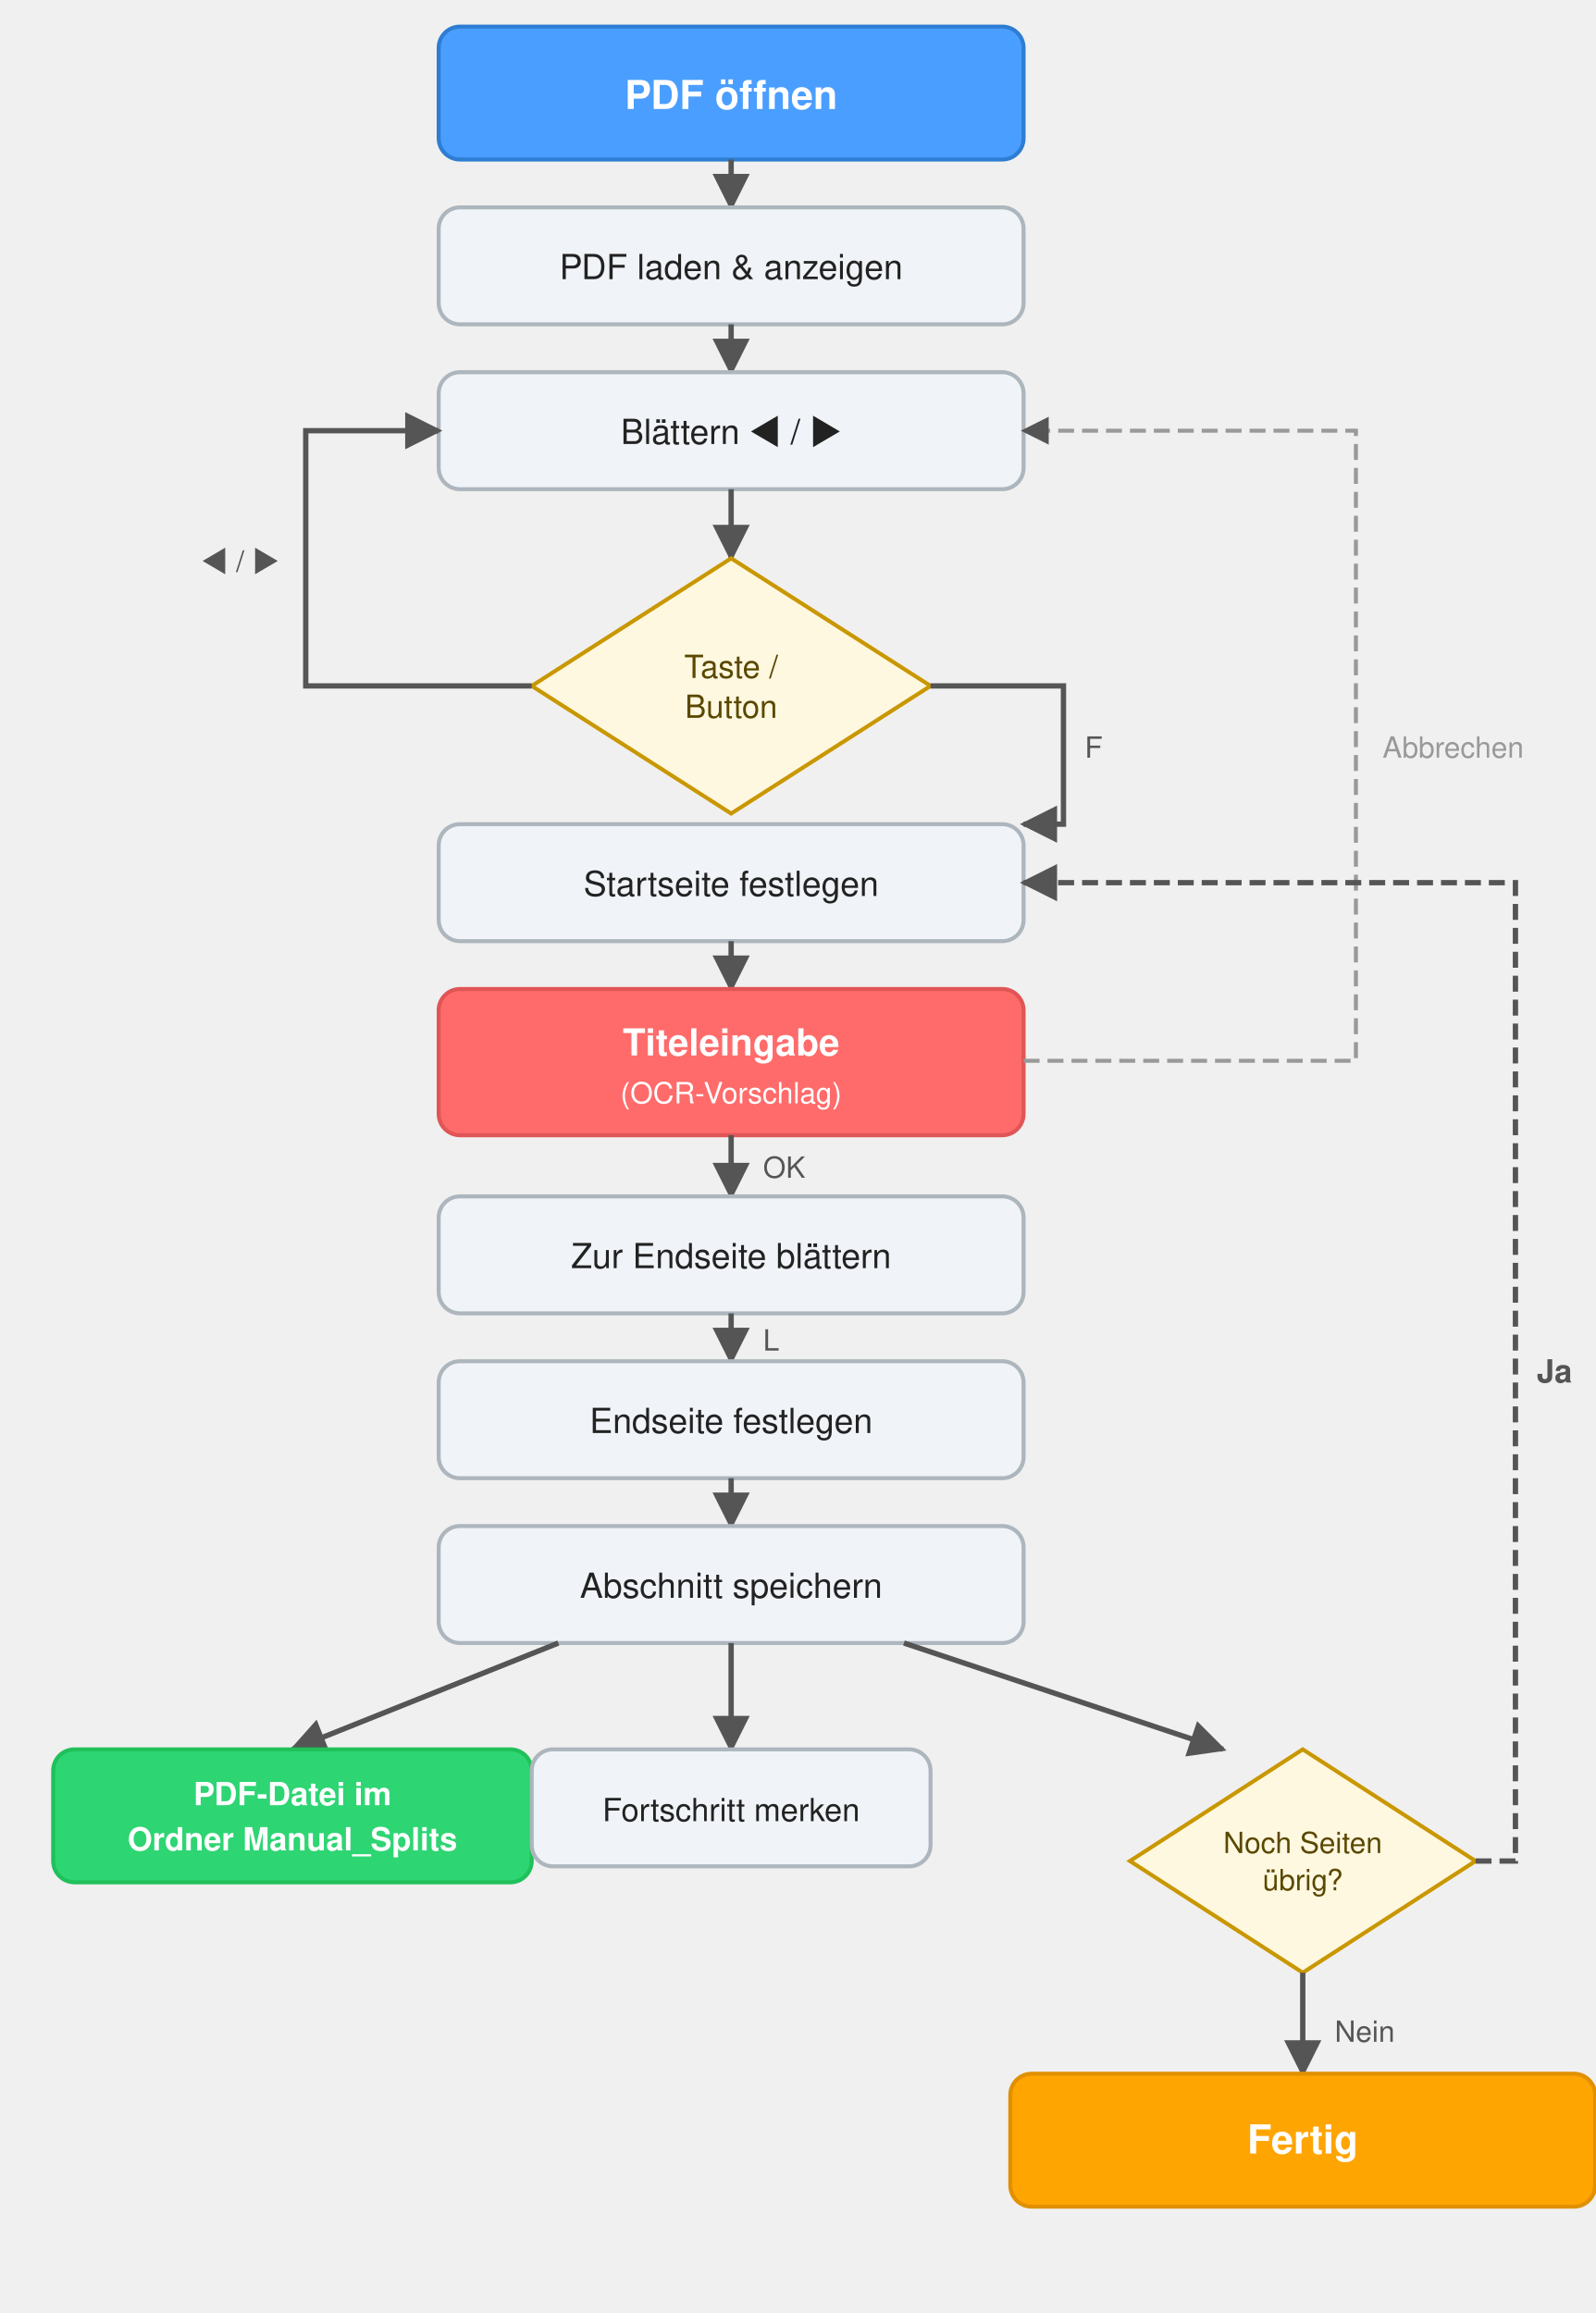
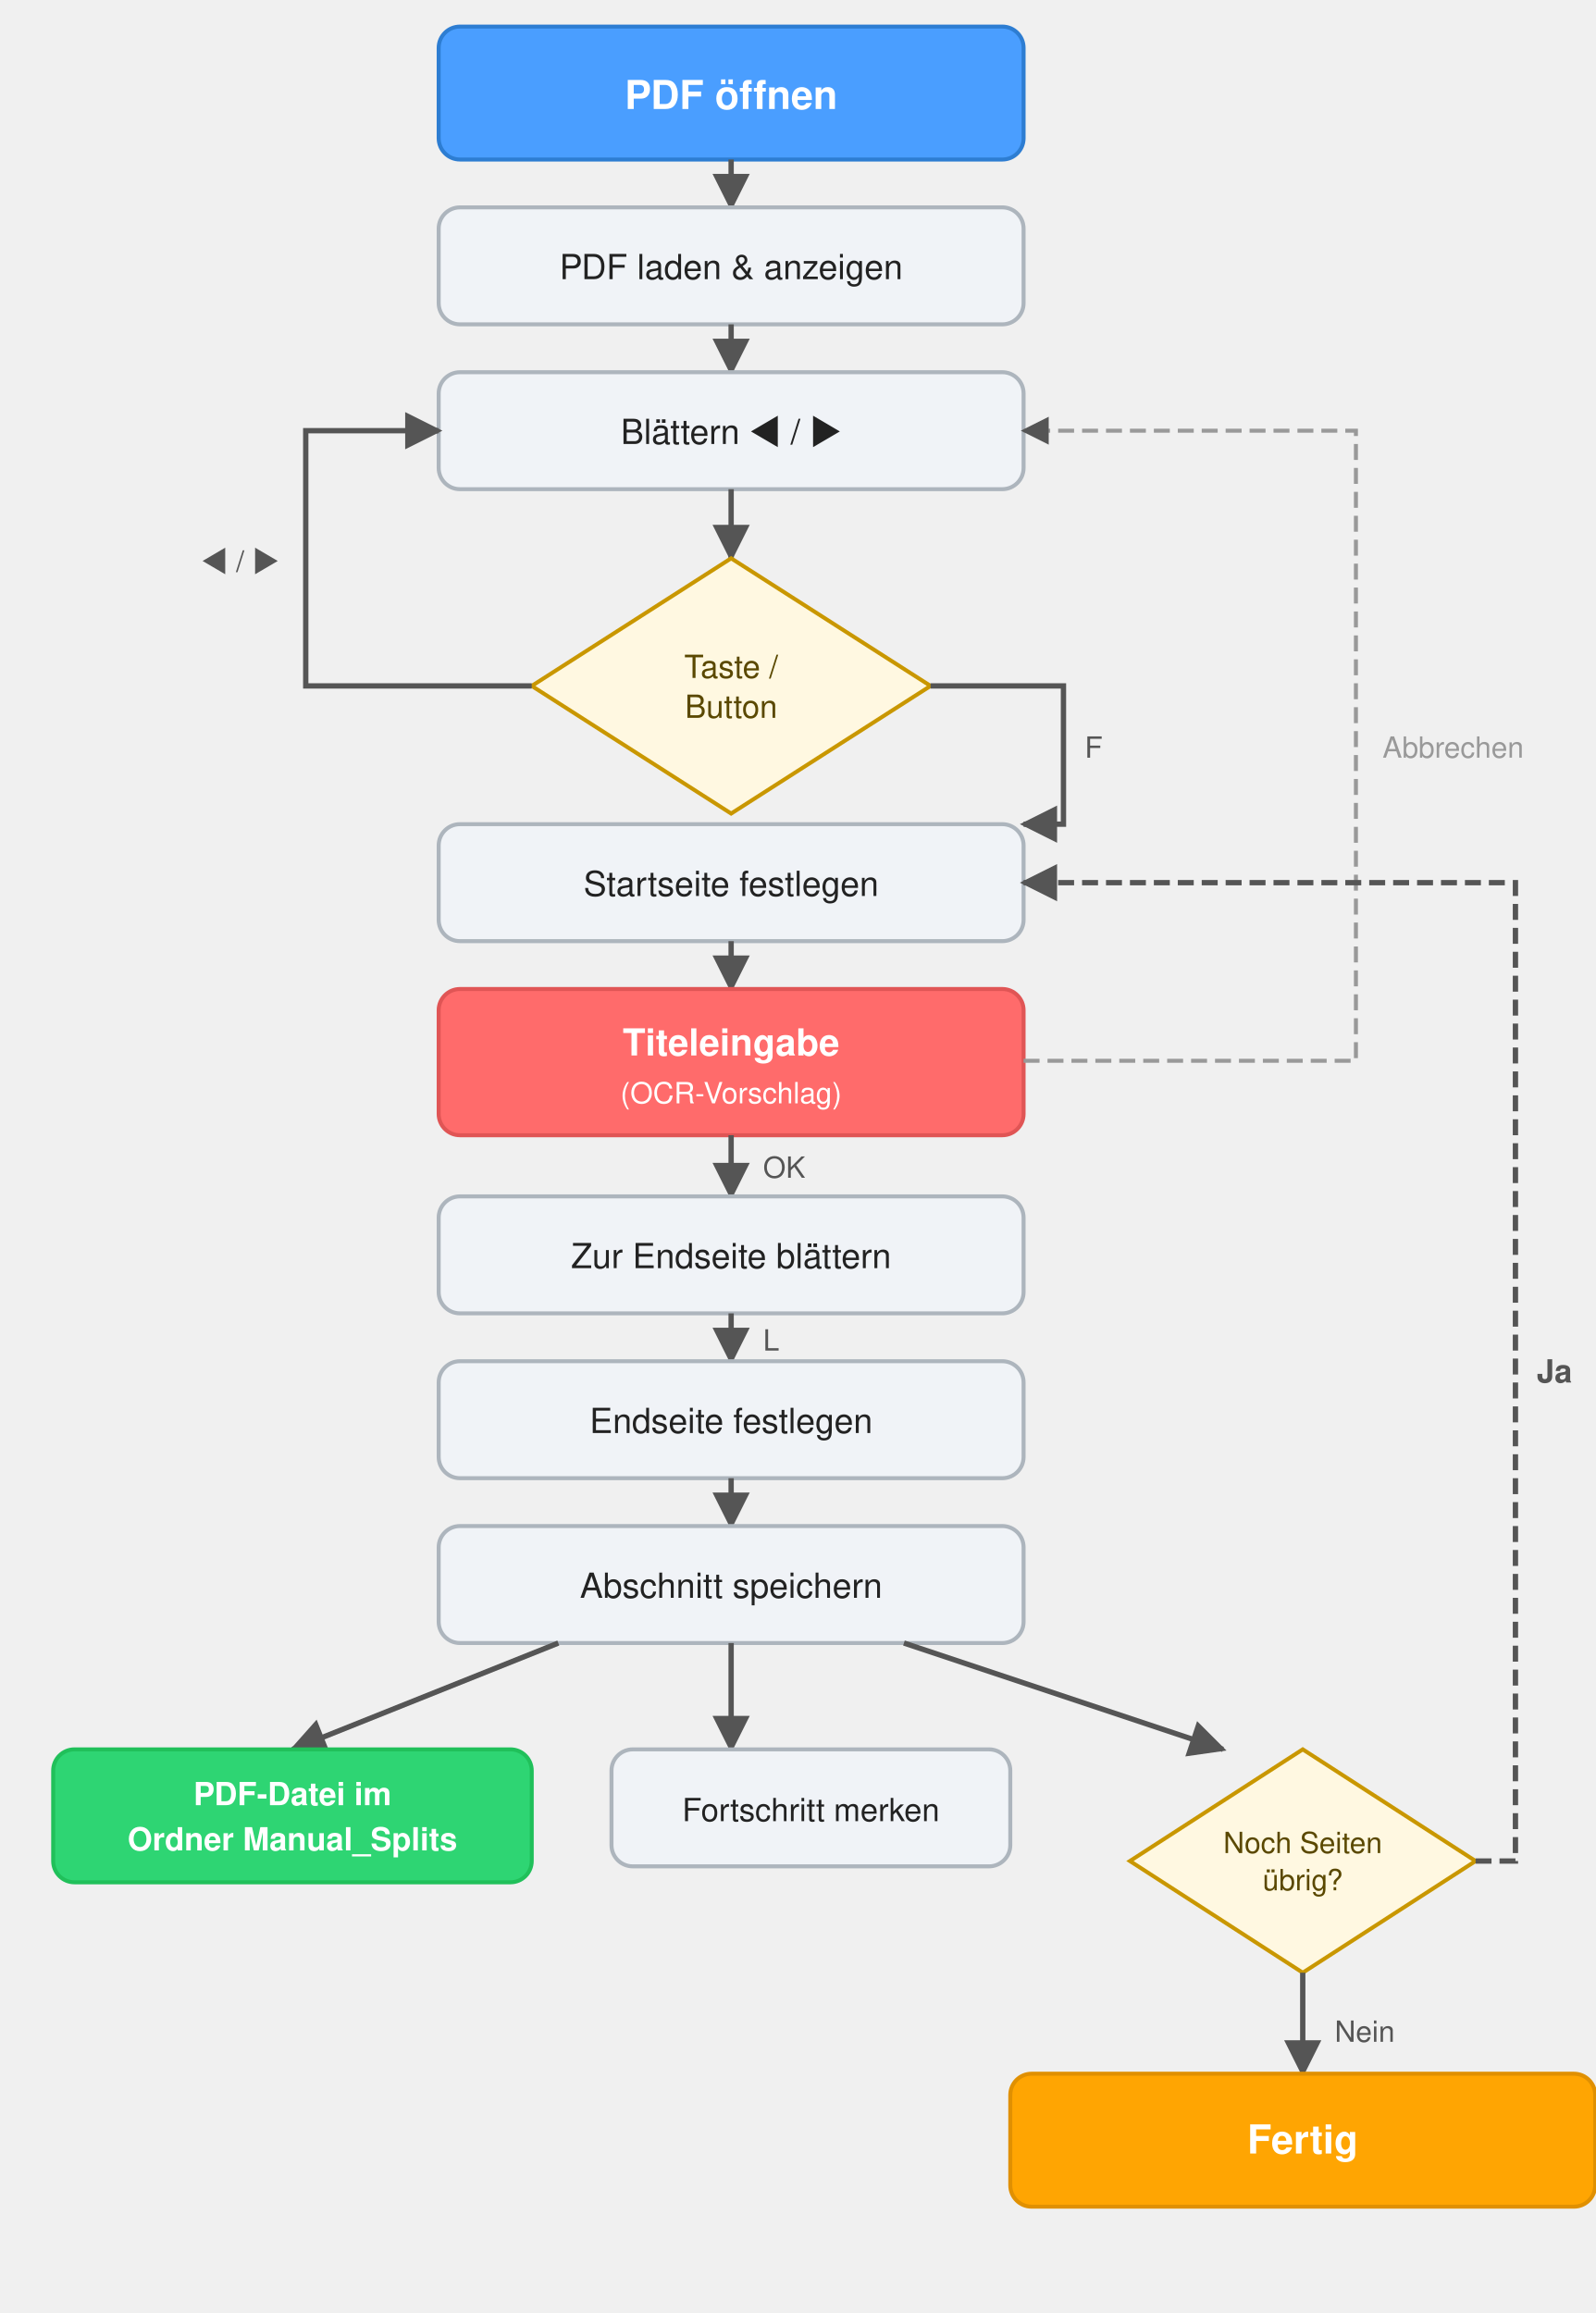
<svg xmlns="http://www.w3.org/2000/svg" viewBox="0 0 600 870" width="600" height="870" font-family="-apple-system,Helvetica Neue,Helvetica,Arial,sans-serif">
  <marker id="arr" viewBox="0 0 10 10" refX="9" refY="5" markerWidth="7" markerHeight="7" orient="auto">
    <path d="M0,0 L10,5 L0,10 z" fill="#555" />
  </marker>
  <rect x="165" y="10" width="220" height="50" rx="8" fill="#4a9eff" stroke="#2d7dd2" stroke-width="1.5" />
  <text x="275" y="41" text-anchor="middle" fill="white" font-size="15" font-weight="bold">PDF öffnen</text>
  <line x1="275" y1="60" x2="275" y2="78" stroke="#555" stroke-width="2" marker-end="url(#arr)" />
  <rect x="165" y="78" width="220" height="44" rx="8" fill="#f0f3f7" stroke="#adb5bd" stroke-width="1.5" />
  <text x="275" y="105" text-anchor="middle" fill="#222" font-size="13">PDF laden &amp; anzeigen</text>
  <line x1="275" y1="122" x2="275" y2="140" stroke="#555" stroke-width="2" marker-end="url(#arr)" />
  <rect x="165" y="140" width="220" height="44" rx="8" fill="#f0f3f7" stroke="#adb5bd" stroke-width="1.5" />
  <text x="275" y="167" text-anchor="middle" fill="#222" font-size="13">Blättern ◀ / ▶</text>
  <line x1="275" y1="184" x2="275" y2="210" stroke="#555" stroke-width="2" marker-end="url(#arr)" />
  <polygon points="275,210 350,258 275,306 200,258" fill="#fff8e1" stroke="#c99700" stroke-width="1.5" />
  <text x="275" y="255" text-anchor="middle" fill="#5a4800" font-size="12">Taste /</text>
  <text x="275" y="270" text-anchor="middle" fill="#5a4800" font-size="12">Button</text>
  <polyline points="200,258 115,258 115,162 165,162" fill="none" stroke="#555" stroke-width="2" marker-end="url(#arr)" />
  <text x="105" y="215" text-anchor="end" fill="#555" font-size="11">◀ / ▶</text>
  <polyline points="350,258 400,258 400,310 385,310" fill="none" stroke="#555" stroke-width="2" marker-end="url(#arr)" />
  <text x="408" y="285" text-anchor="start" fill="#555" font-size="11">F</text>
  <rect x="165" y="310" width="220" height="44" rx="8" fill="#f0f3f7" stroke="#adb5bd" stroke-width="1.5" />
  <text x="275" y="337" text-anchor="middle" fill="#222" font-size="13">Startseite festlegen</text>
  <line x1="275" y1="354" x2="275" y2="372" stroke="#555" stroke-width="2" marker-end="url(#arr)" />
  <rect x="165" y="372" width="220" height="55" rx="8" fill="#ff6b6b" stroke="#e05555" stroke-width="1.5" />
  <text x="275" y="397" text-anchor="middle" fill="white" font-size="14" font-weight="bold">Titeleingabe</text>
  <text x="275" y="415" text-anchor="middle" fill="white" font-size="11">(OCR-Vorschlag)</text>
  <polyline points="385,399 510,399 510,162 385,162" fill="none" stroke="#999" stroke-width="1.5" stroke-dasharray="6,3" marker-end="url(#arr)" />
  <text x="520" y="285" text-anchor="start" fill="#999" font-size="11">Abbrechen</text>
  <line x1="275" y1="427" x2="275" y2="450" stroke="#555" stroke-width="2" marker-end="url(#arr)" />
  <text x="287" y="443" text-anchor="start" fill="#555" font-size="11">OK</text>
  <rect x="165" y="450" width="220" height="44" rx="8" fill="#f0f3f7" stroke="#adb5bd" stroke-width="1.5" />
  <text x="275" y="477" text-anchor="middle" fill="#222" font-size="13">Zur Endseite blättern</text>
  <line x1="275" y1="494" x2="275" y2="512" stroke="#555" stroke-width="2" marker-end="url(#arr)" />
  <text x="287" y="508" text-anchor="start" fill="#555" font-size="11">L</text>
  <rect x="165" y="512" width="220" height="44" rx="8" fill="#f0f3f7" stroke="#adb5bd" stroke-width="1.5" />
  <text x="275" y="539" text-anchor="middle" fill="#222" font-size="13">Endseite festlegen</text>
  <line x1="275" y1="556" x2="275" y2="574" stroke="#555" stroke-width="2" marker-end="url(#arr)" />
  <rect x="165" y="574" width="220" height="44" rx="8" fill="#f0f3f7" stroke="#adb5bd" stroke-width="1.5" />
  <text x="275" y="601" text-anchor="middle" fill="#222" font-size="13">Abschnitt speichern</text>
  <line x1="210" y1="618" x2="110" y2="658" stroke="#555" stroke-width="2" marker-end="url(#arr)" />
  <line x1="275" y1="618" x2="275" y2="658" stroke="#555" stroke-width="2" marker-end="url(#arr)" />
  <line x1="340" y1="618" x2="460" y2="658" stroke="#555" stroke-width="2" marker-end="url(#arr)" />
  <rect x="20" y="658" width="180" height="50" rx="8" fill="#2ed573" stroke="#20c05a" stroke-width="1.5" />
  <text x="110" y="679" text-anchor="middle" fill="white" font-size="12" font-weight="bold">PDF-Datei im</text>
  <text x="110" y="696" text-anchor="middle" fill="white" font-size="12" font-weight="bold">Ordner Manual_Splits</text>
-   <rect x="200" y="658" width="150" height="44" rx="8" fill="#f0f3f7" stroke="#adb5bd" stroke-width="1.5" />
-   <text x="275" y="685" text-anchor="middle" fill="#222" font-size="12">Fortschritt merken</text>
+   <rect x="230" y="658" width="150" height="44" rx="8" fill="#f0f3f7" stroke="#adb5bd" stroke-width="1.5" />
+   <text x="305" y="685" text-anchor="middle" fill="#222" font-size="12">Fortschritt merken</text>
  <polygon points="490,658 555,700 490,742 425,700" fill="#fff8e1" stroke="#c99700" stroke-width="1.5" />
  <text x="490" y="697" text-anchor="middle" fill="#5a4800" font-size="11">Noch Seiten</text>
  <text x="490" y="711" text-anchor="middle" fill="#5a4800" font-size="11">übrig?</text>
  <polyline points="555,700 570,700 570,332 385,332" fill="none" stroke="#555" stroke-width="2" stroke-dasharray="6,3" marker-end="url(#arr)" />
  <text x="578" y="520" text-anchor="start" fill="#555" font-size="12" font-weight="bold">Ja</text>
  <line x1="490" y1="742" x2="490" y2="780" stroke="#555" stroke-width="2" marker-end="url(#arr)" />
  <text x="502" y="768" text-anchor="start" fill="#555" font-size="11">Nein</text>
  <rect x="380" y="780" width="220" height="50" rx="8" fill="#ffa502" stroke="#e09002" stroke-width="1.5" />
  <text x="490" y="810" text-anchor="middle" fill="white" font-size="15" font-weight="bold">Fertig</text>
</svg>
